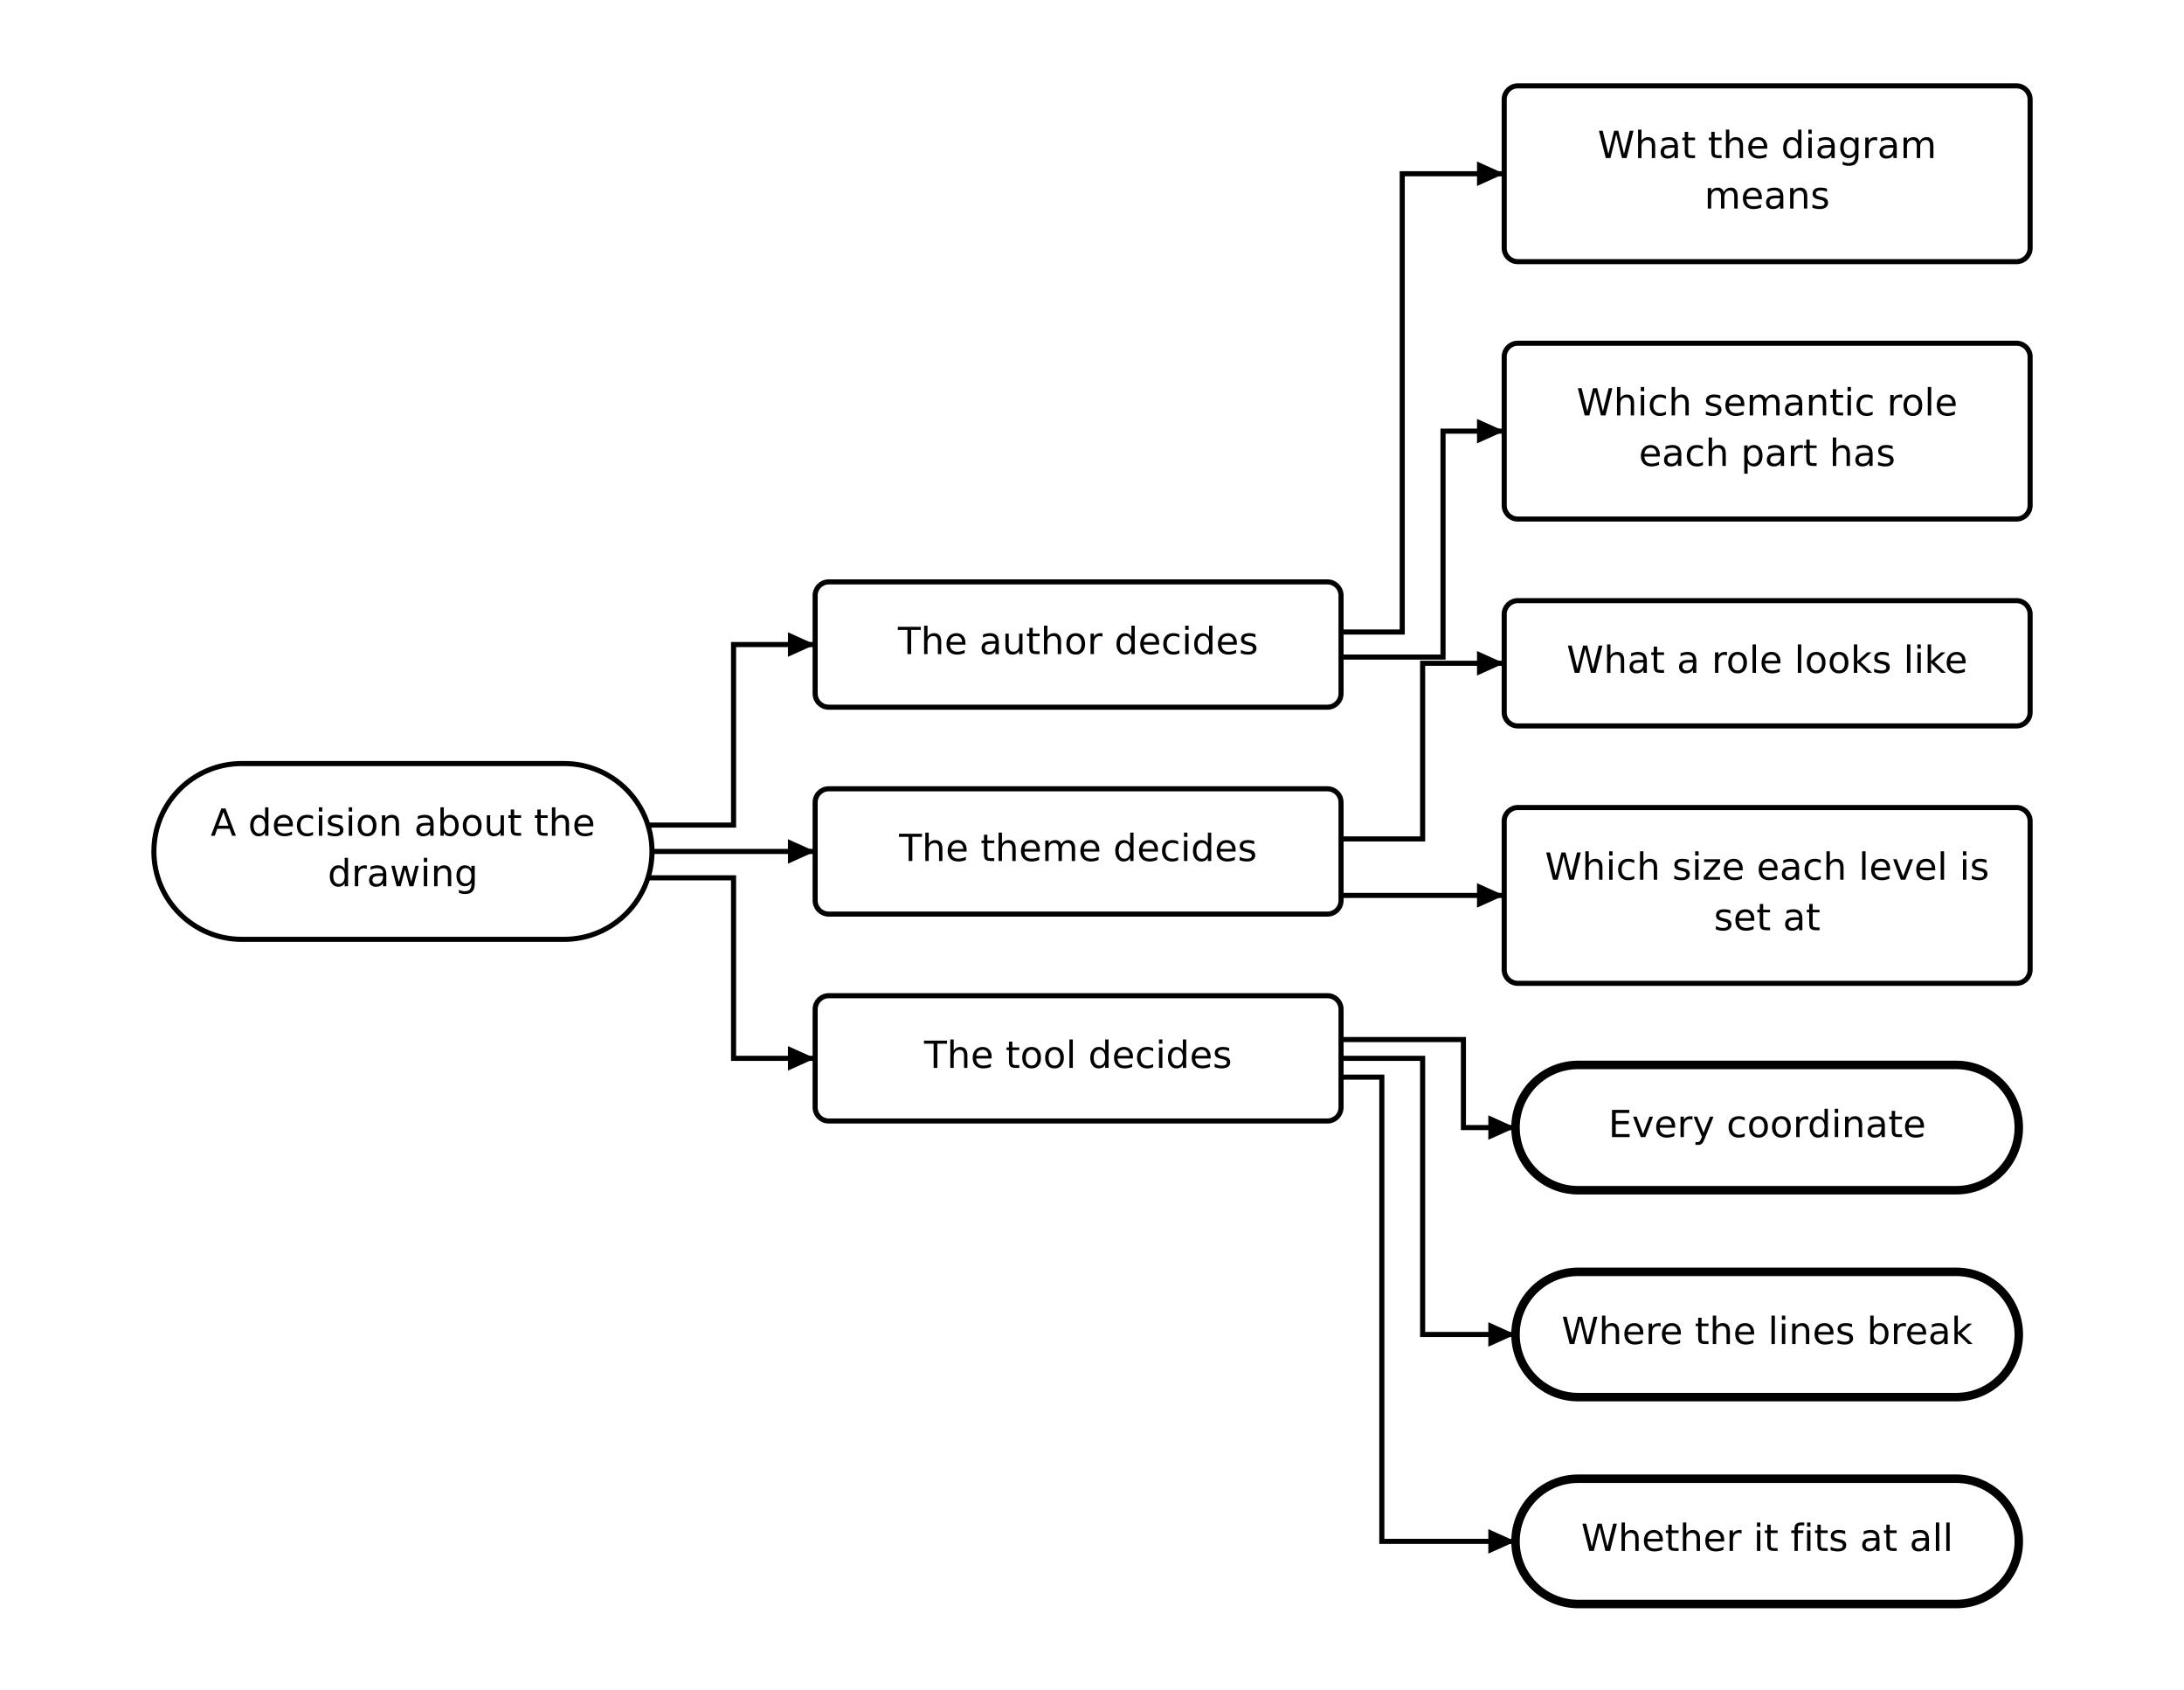
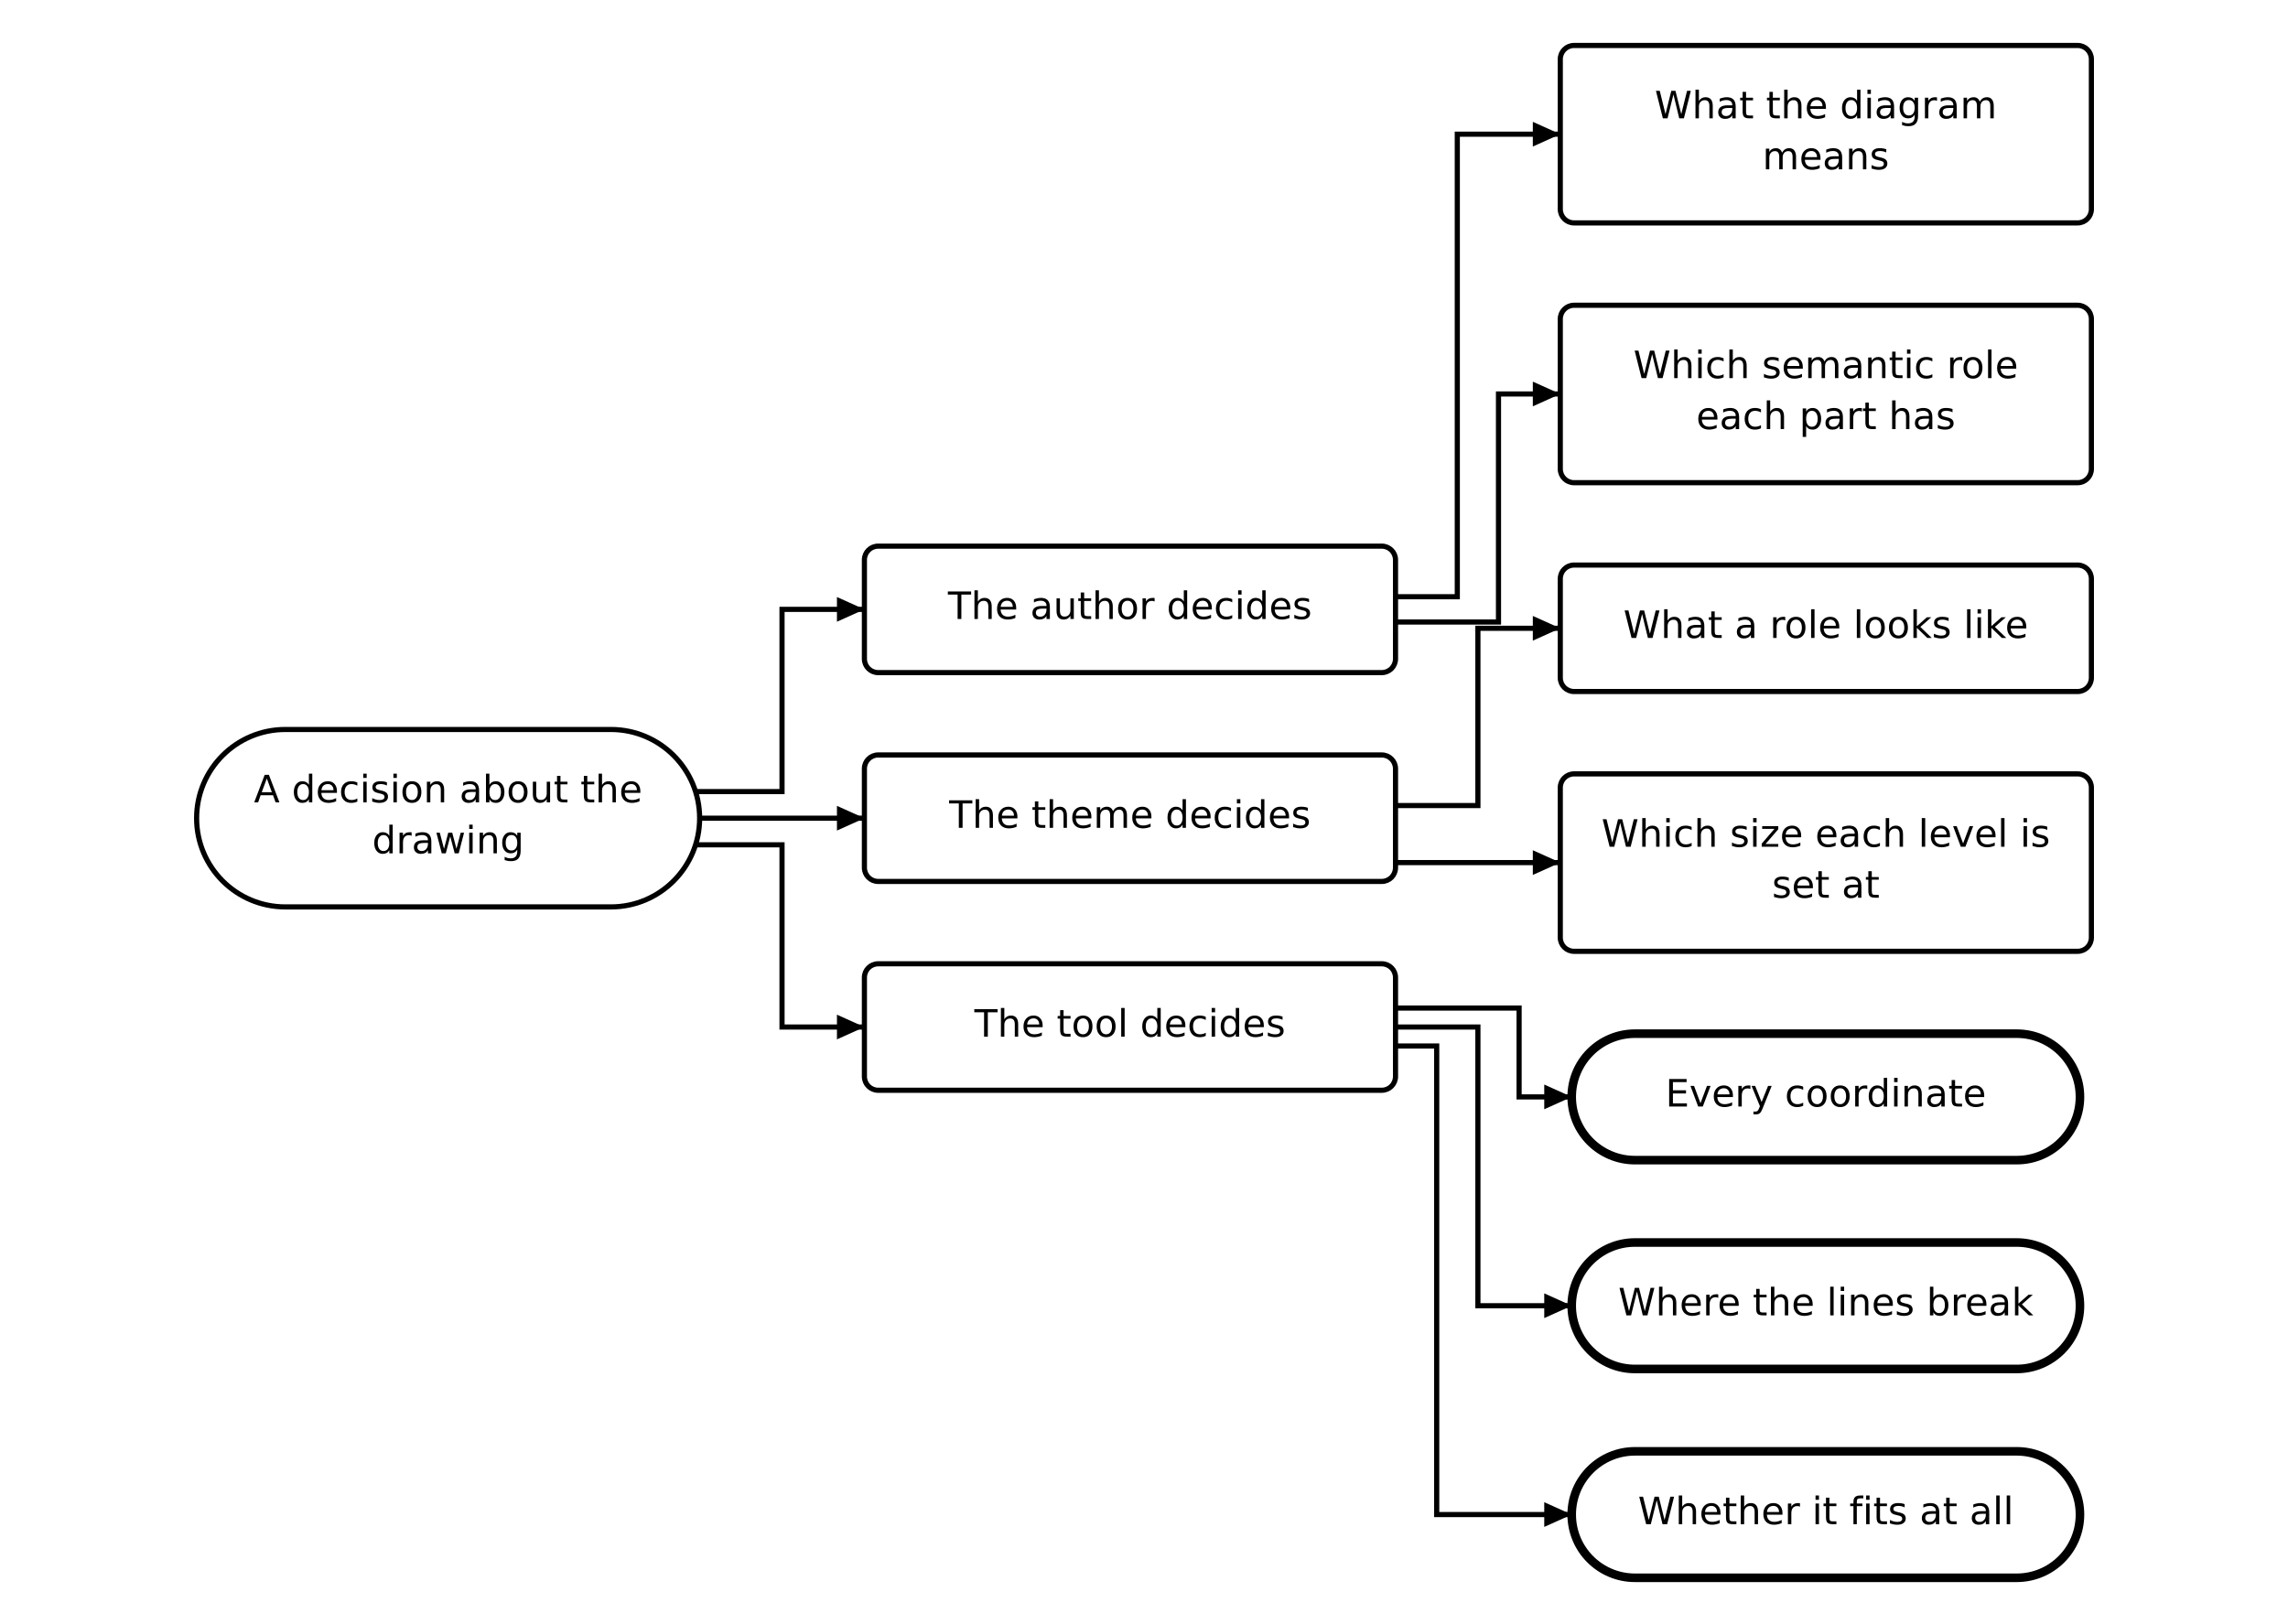
- <svg xmlns="http://www.w3.org/2000/svg" viewBox="-1.25 -1.25 642.5 497" role="img" aria-labelledby="dscafdae0a71-title dscafdae0a71-desc">
-   <path d="M 189.363 241.409 L 214.554 241.409 L 214.554 188.314 L 238.554 188.314" fill="none" stroke="currentColor" stroke-width="1.5" />
-   <polygon points="238.554,188.314 230.554,191.914 230.554,184.714" fill="currentColor" stroke="none" />
-   <path d="M 190.554 249.164 L 238.554 249.164" fill="none" stroke="currentColor" stroke-width="1.5" />
-   <polygon points="238.554,249.164 230.554,252.764 230.554,245.564" fill="currentColor" stroke="none" />
-   <path d="M 189.363 256.919 L 214.554 256.919 L 214.554 310.014 L 238.554 310.014" fill="none" stroke="currentColor" stroke-width="1.5" />
-   <polygon points="238.554,310.014 230.554,313.614 230.554,306.414" fill="currentColor" stroke="none" />
-   <path d="M 393.265 184.629 L 411.265 184.629 L 411.265 49.85 L 441.265 49.85" fill="none" stroke="currentColor" stroke-width="1.5" />
-   <polygon points="441.265,49.85 433.265,53.45 433.265,46.25" fill="currentColor" stroke="none" />
-   <path d="M 393.265 191.999 L 423.265 191.999 L 423.265 125.55 L 441.265 125.55" fill="none" stroke="currentColor" stroke-width="1.5" />
-   <polygon points="441.265,125.55 433.265,129.15 433.265,121.95" fill="currentColor" stroke="none" />
-   <path d="M 393.265 245.479 L 417.265 245.479 L 417.265 193.825 L 441.265 193.825" fill="none" stroke="currentColor" stroke-width="1.5" />
-   <polygon points="441.265,193.825 433.265,197.425 433.265,190.225" fill="currentColor" stroke="none" />
-   <path d="M 393.265 262.1 L 441.265 262.1" fill="none" stroke="currentColor" stroke-width="1.5" />
-   <polygon points="441.265,262.1 433.265,265.7 433.265,258.5" fill="currentColor" stroke="none" />
-   <path d="M 393.265 304.487 L 429.265 304.487 L 429.265 330.375 L 444.593 330.375" fill="none" stroke="currentColor" stroke-width="1.5" />
-   <polygon points="444.593,330.375 436.593,333.975 436.593,326.775" fill="currentColor" stroke="none" />
-   <path d="M 393.265 310.014 L 417.265 310.014 L 417.265 391.225 L 444.593 391.225" fill="none" stroke="currentColor" stroke-width="1.5" />
-   <polygon points="444.593,391.225 436.593,394.825 436.593,387.625" fill="currentColor" stroke="none" />
-   <path d="M 393.265 315.542 L 405.265 315.542 L 405.265 452.075 L 444.593 452.075" fill="none" stroke="currentColor" stroke-width="1.5" />
-   <polygon points="444.593,452.075 436.593,455.675 436.593,448.475" fill="currentColor" stroke="none" />
-   <rect x="238.554" y="169.889" width="154.711" height="36.85" rx="4" fill="none" stroke="currentColor" stroke-width="1.5" />
-   <text x="315.909" y="191.122" font-family="'DejaVu Sans', sans-serif" font-size="11" fill="currentColor" text-anchor="middle">
+ <svg xmlns="http://www.w3.org/2000/svg" viewBox="-1.25 -1.25 666.5 473" role="img" aria-labelledby="dsed915ee9c8-title dsed915ee9c8-desc">
+   <path d="M 201.363 229.409 L 226.554 229.409 L 226.554 176.314 L 250.554 176.314" fill="none" stroke="currentColor" stroke-width="1.5" />
+   <polygon points="250.554,176.314 242.554,179.914 242.554,172.714" fill="currentColor" stroke="none" />
+   <path d="M 202.554 237.164 L 250.554 237.164" fill="none" stroke="currentColor" stroke-width="1.5" />
+   <polygon points="250.554,237.164 242.554,240.764 242.554,233.564" fill="currentColor" stroke="none" />
+   <path d="M 201.363 244.919 L 226.554 244.919 L 226.554 298.014 L 250.554 298.014" fill="none" stroke="currentColor" stroke-width="1.5" />
+   <polygon points="250.554,298.014 242.554,301.614 242.554,294.414" fill="currentColor" stroke="none" />
+   <path d="M 405.265 172.629 L 423.265 172.629 L 423.265 37.85 L 453.265 37.85" fill="none" stroke="currentColor" stroke-width="1.5" />
+   <polygon points="453.265,37.85 445.265,41.45 445.265,34.25" fill="currentColor" stroke="none" />
+   <path d="M 405.265 179.999 L 435.265 179.999 L 435.265 113.55 L 453.265 113.55" fill="none" stroke="currentColor" stroke-width="1.5" />
+   <polygon points="453.265,113.55 445.265,117.15 445.265,109.95" fill="currentColor" stroke="none" />
+   <path d="M 405.265 233.479 L 429.265 233.479 L 429.265 181.825 L 453.265 181.825" fill="none" stroke="currentColor" stroke-width="1.5" />
+   <polygon points="453.265,181.825 445.265,185.425 445.265,178.225" fill="currentColor" stroke="none" />
+   <path d="M 405.265 250.1 L 453.265 250.1" fill="none" stroke="currentColor" stroke-width="1.5" />
+   <polygon points="453.265,250.1 445.265,253.7 445.265,246.5" fill="currentColor" stroke="none" />
+   <path d="M 405.265 292.487 L 441.265 292.487 L 441.265 318.375 L 456.593 318.375" fill="none" stroke="currentColor" stroke-width="1.5" />
+   <polygon points="456.593,318.375 448.593,321.975 448.593,314.775" fill="currentColor" stroke="none" />
+   <path d="M 405.265 298.014 L 429.265 298.014 L 429.265 379.225 L 456.593 379.225" fill="none" stroke="currentColor" stroke-width="1.5" />
+   <polygon points="456.593,379.225 448.593,382.825 448.593,375.625" fill="currentColor" stroke="none" />
+   <path d="M 405.265 303.542 L 417.265 303.542 L 417.265 440.075 L 456.593 440.075" fill="none" stroke="currentColor" stroke-width="1.5" />
+   <polygon points="456.593,440.075 448.593,443.675 448.593,436.475" fill="currentColor" stroke="none" />
+   <rect x="250.554" y="157.889" width="154.711" height="36.85" rx="4" fill="none" stroke="currentColor" stroke-width="1.5" />
+   <text x="327.909" y="179.122" font-family="'DejaVu Sans', sans-serif" font-size="11" fill="currentColor" text-anchor="middle">
    <tspan>The author decides</tspan>
  </text>
-   <rect x="444.593" y="372.8" width="148.055" height="36.85" rx="18.425" fill="none" stroke="currentColor" stroke-width="2.5" />
-   <text x="518.62" y="394.033" font-family="'DejaVu Sans', sans-serif" font-size="11" fill="currentColor" text-anchor="middle">
+   <rect x="456.593" y="360.8" width="148.055" height="36.85" rx="18.425" fill="none" stroke="currentColor" stroke-width="2.5" />
+   <text x="530.62" y="382.033" font-family="'DejaVu Sans', sans-serif" font-size="11" fill="currentColor" text-anchor="middle">
    <tspan>Where the lines break</tspan>
  </text>
-   <rect x="444.593" y="311.95" width="148.055" height="36.85" rx="18.425" fill="none" stroke="currentColor" stroke-width="2.5" />
-   <text x="518.62" y="333.183" font-family="'DejaVu Sans', sans-serif" font-size="11" fill="currentColor" text-anchor="middle">
+   <rect x="456.593" y="299.95" width="148.055" height="36.85" rx="18.425" fill="none" stroke="currentColor" stroke-width="2.5" />
+   <text x="530.62" y="321.183" font-family="'DejaVu Sans', sans-serif" font-size="11" fill="currentColor" text-anchor="middle">
    <tspan>Every coordinate</tspan>
  </text>
-   <rect x="444.593" y="433.65" width="148.055" height="36.85" rx="18.425" fill="none" stroke="currentColor" stroke-width="2.5" />
-   <text x="518.62" y="454.883" font-family="'DejaVu Sans', sans-serif" font-size="11" fill="currentColor" text-anchor="middle">
+   <rect x="456.593" y="421.65" width="148.055" height="36.85" rx="18.425" fill="none" stroke="currentColor" stroke-width="2.5" />
+   <text x="530.62" y="442.883" font-family="'DejaVu Sans', sans-serif" font-size="11" fill="currentColor" text-anchor="middle">
    <tspan>Whether it fits at all</tspan>
  </text>
-   <rect x="441.265" y="24" width="154.711" height="51.7" rx="4" fill="none" stroke="currentColor" stroke-width="1.5" />
-   <text x="518.62" y="45.233" font-family="'DejaVu Sans', sans-serif" font-size="11" fill="currentColor" text-anchor="middle">
+   <rect x="453.265" y="12" width="154.711" height="51.7" rx="4" fill="none" stroke="currentColor" stroke-width="1.5" />
+   <text x="530.62" y="33.233" font-family="'DejaVu Sans', sans-serif" font-size="11" fill="currentColor" text-anchor="middle">
    <tspan>What the diagram</tspan>
  </text>
-   <text x="518.62" y="60.083" font-family="'DejaVu Sans', sans-serif" font-size="11" fill="currentColor" text-anchor="middle">
+   <text x="530.62" y="48.083" font-family="'DejaVu Sans', sans-serif" font-size="11" fill="currentColor" text-anchor="middle">
    <tspan>means</tspan>
  </text>
-   <rect x="441.265" y="99.7" width="154.711" height="51.7" rx="4" fill="none" stroke="currentColor" stroke-width="1.5" />
-   <text x="518.62" y="120.933" font-family="'DejaVu Sans', sans-serif" font-size="11" fill="currentColor" text-anchor="middle">
+   <rect x="453.265" y="87.7" width="154.711" height="51.7" rx="4" fill="none" stroke="currentColor" stroke-width="1.5" />
+   <text x="530.62" y="108.933" font-family="'DejaVu Sans', sans-serif" font-size="11" fill="currentColor" text-anchor="middle">
    <tspan>Which semantic role</tspan>
  </text>
-   <text x="518.62" y="135.783" font-family="'DejaVu Sans', sans-serif" font-size="11" fill="currentColor" text-anchor="middle">
+   <text x="530.62" y="123.783" font-family="'DejaVu Sans', sans-serif" font-size="11" fill="currentColor" text-anchor="middle">
    <tspan>each part has</tspan>
  </text>
-   <rect x="44.024" y="223.314" width="146.53" height="51.7" rx="25.85" fill="none" stroke="currentColor" stroke-width="1.5" />
-   <text x="117.289" y="244.547" font-family="'DejaVu Sans', sans-serif" font-size="11" fill="currentColor" text-anchor="middle">
+   <rect x="56.024" y="211.314" width="146.53" height="51.7" rx="25.85" fill="none" stroke="currentColor" stroke-width="1.5" />
+   <text x="129.289" y="232.547" font-family="'DejaVu Sans', sans-serif" font-size="11" fill="currentColor" text-anchor="middle">
    <tspan>A decision about the</tspan>
  </text>
-   <text x="117.289" y="259.397" font-family="'DejaVu Sans', sans-serif" font-size="11" fill="currentColor" text-anchor="middle">
+   <text x="129.289" y="247.397" font-family="'DejaVu Sans', sans-serif" font-size="11" fill="currentColor" text-anchor="middle">
    <tspan>drawing</tspan>
  </text>
-   <rect x="441.265" y="175.4" width="154.711" height="36.85" rx="4" fill="none" stroke="currentColor" stroke-width="1.5" />
-   <text x="518.62" y="196.633" font-family="'DejaVu Sans', sans-serif" font-size="11" fill="currentColor" text-anchor="middle">
+   <rect x="453.265" y="163.4" width="154.711" height="36.85" rx="4" fill="none" stroke="currentColor" stroke-width="1.5" />
+   <text x="530.62" y="184.633" font-family="'DejaVu Sans', sans-serif" font-size="11" fill="currentColor" text-anchor="middle">
    <tspan>What a role looks like</tspan>
  </text>
-   <rect x="238.554" y="230.739" width="154.711" height="36.85" rx="4" fill="none" stroke="currentColor" stroke-width="1.5" />
-   <text x="315.909" y="251.972" font-family="'DejaVu Sans', sans-serif" font-size="11" fill="currentColor" text-anchor="middle">
+   <rect x="250.554" y="218.739" width="154.711" height="36.85" rx="4" fill="none" stroke="currentColor" stroke-width="1.5" />
+   <text x="327.909" y="239.972" font-family="'DejaVu Sans', sans-serif" font-size="11" fill="currentColor" text-anchor="middle">
    <tspan>The theme decides</tspan>
  </text>
-   <rect x="238.554" y="291.589" width="154.711" height="36.85" rx="4" fill="none" stroke="currentColor" stroke-width="1.5" />
-   <text x="315.909" y="312.822" font-family="'DejaVu Sans', sans-serif" font-size="11" fill="currentColor" text-anchor="middle">
+   <rect x="250.554" y="279.589" width="154.711" height="36.85" rx="4" fill="none" stroke="currentColor" stroke-width="1.5" />
+   <text x="327.909" y="300.822" font-family="'DejaVu Sans', sans-serif" font-size="11" fill="currentColor" text-anchor="middle">
    <tspan>The tool decides</tspan>
  </text>
-   <rect x="441.265" y="236.25" width="154.711" height="51.7" rx="4" fill="none" stroke="currentColor" stroke-width="1.5" />
-   <text x="518.62" y="257.483" font-family="'DejaVu Sans', sans-serif" font-size="11" fill="currentColor" text-anchor="middle">
+   <rect x="453.265" y="224.25" width="154.711" height="51.7" rx="4" fill="none" stroke="currentColor" stroke-width="1.5" />
+   <text x="530.62" y="245.483" font-family="'DejaVu Sans', sans-serif" font-size="11" fill="currentColor" text-anchor="middle">
    <tspan>Which size each level is</tspan>
  </text>
-   <text x="518.62" y="272.333" font-family="'DejaVu Sans', sans-serif" font-size="11" fill="currentColor" text-anchor="middle">
+   <text x="530.62" y="260.333" font-family="'DejaVu Sans', sans-serif" font-size="11" fill="currentColor" text-anchor="middle">
    <tspan>set at</tspan>
  </text>
</svg>
